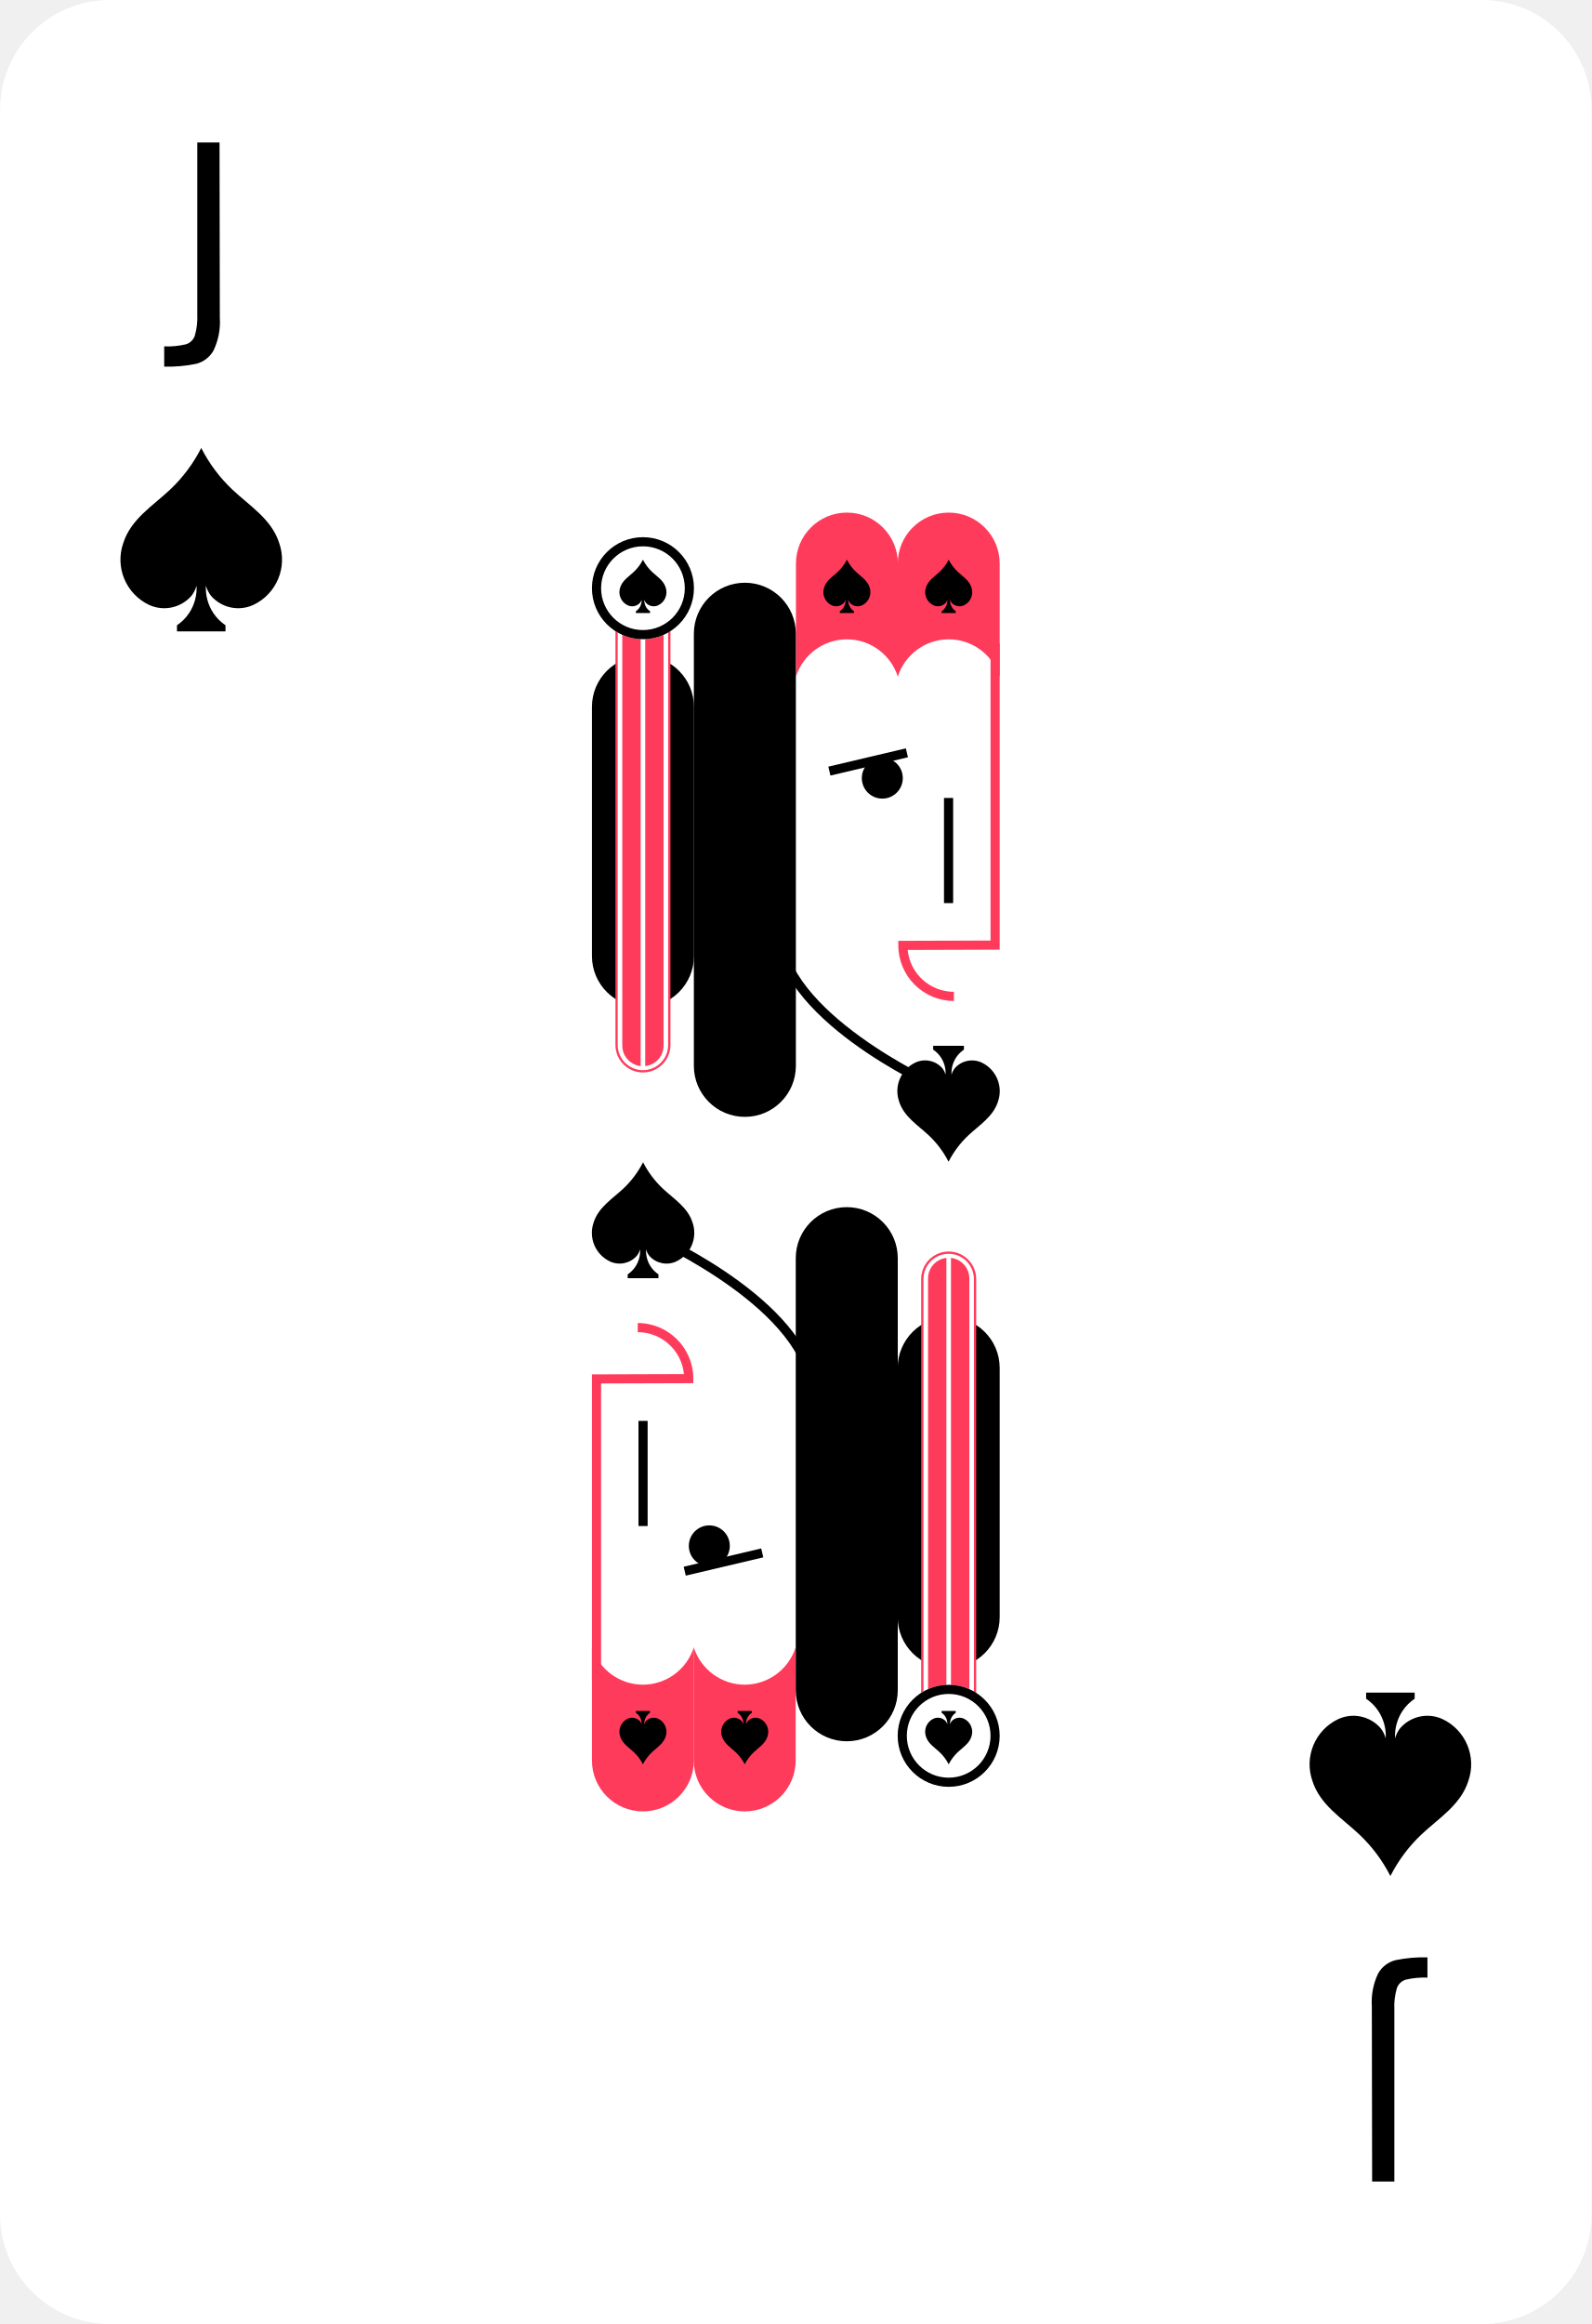
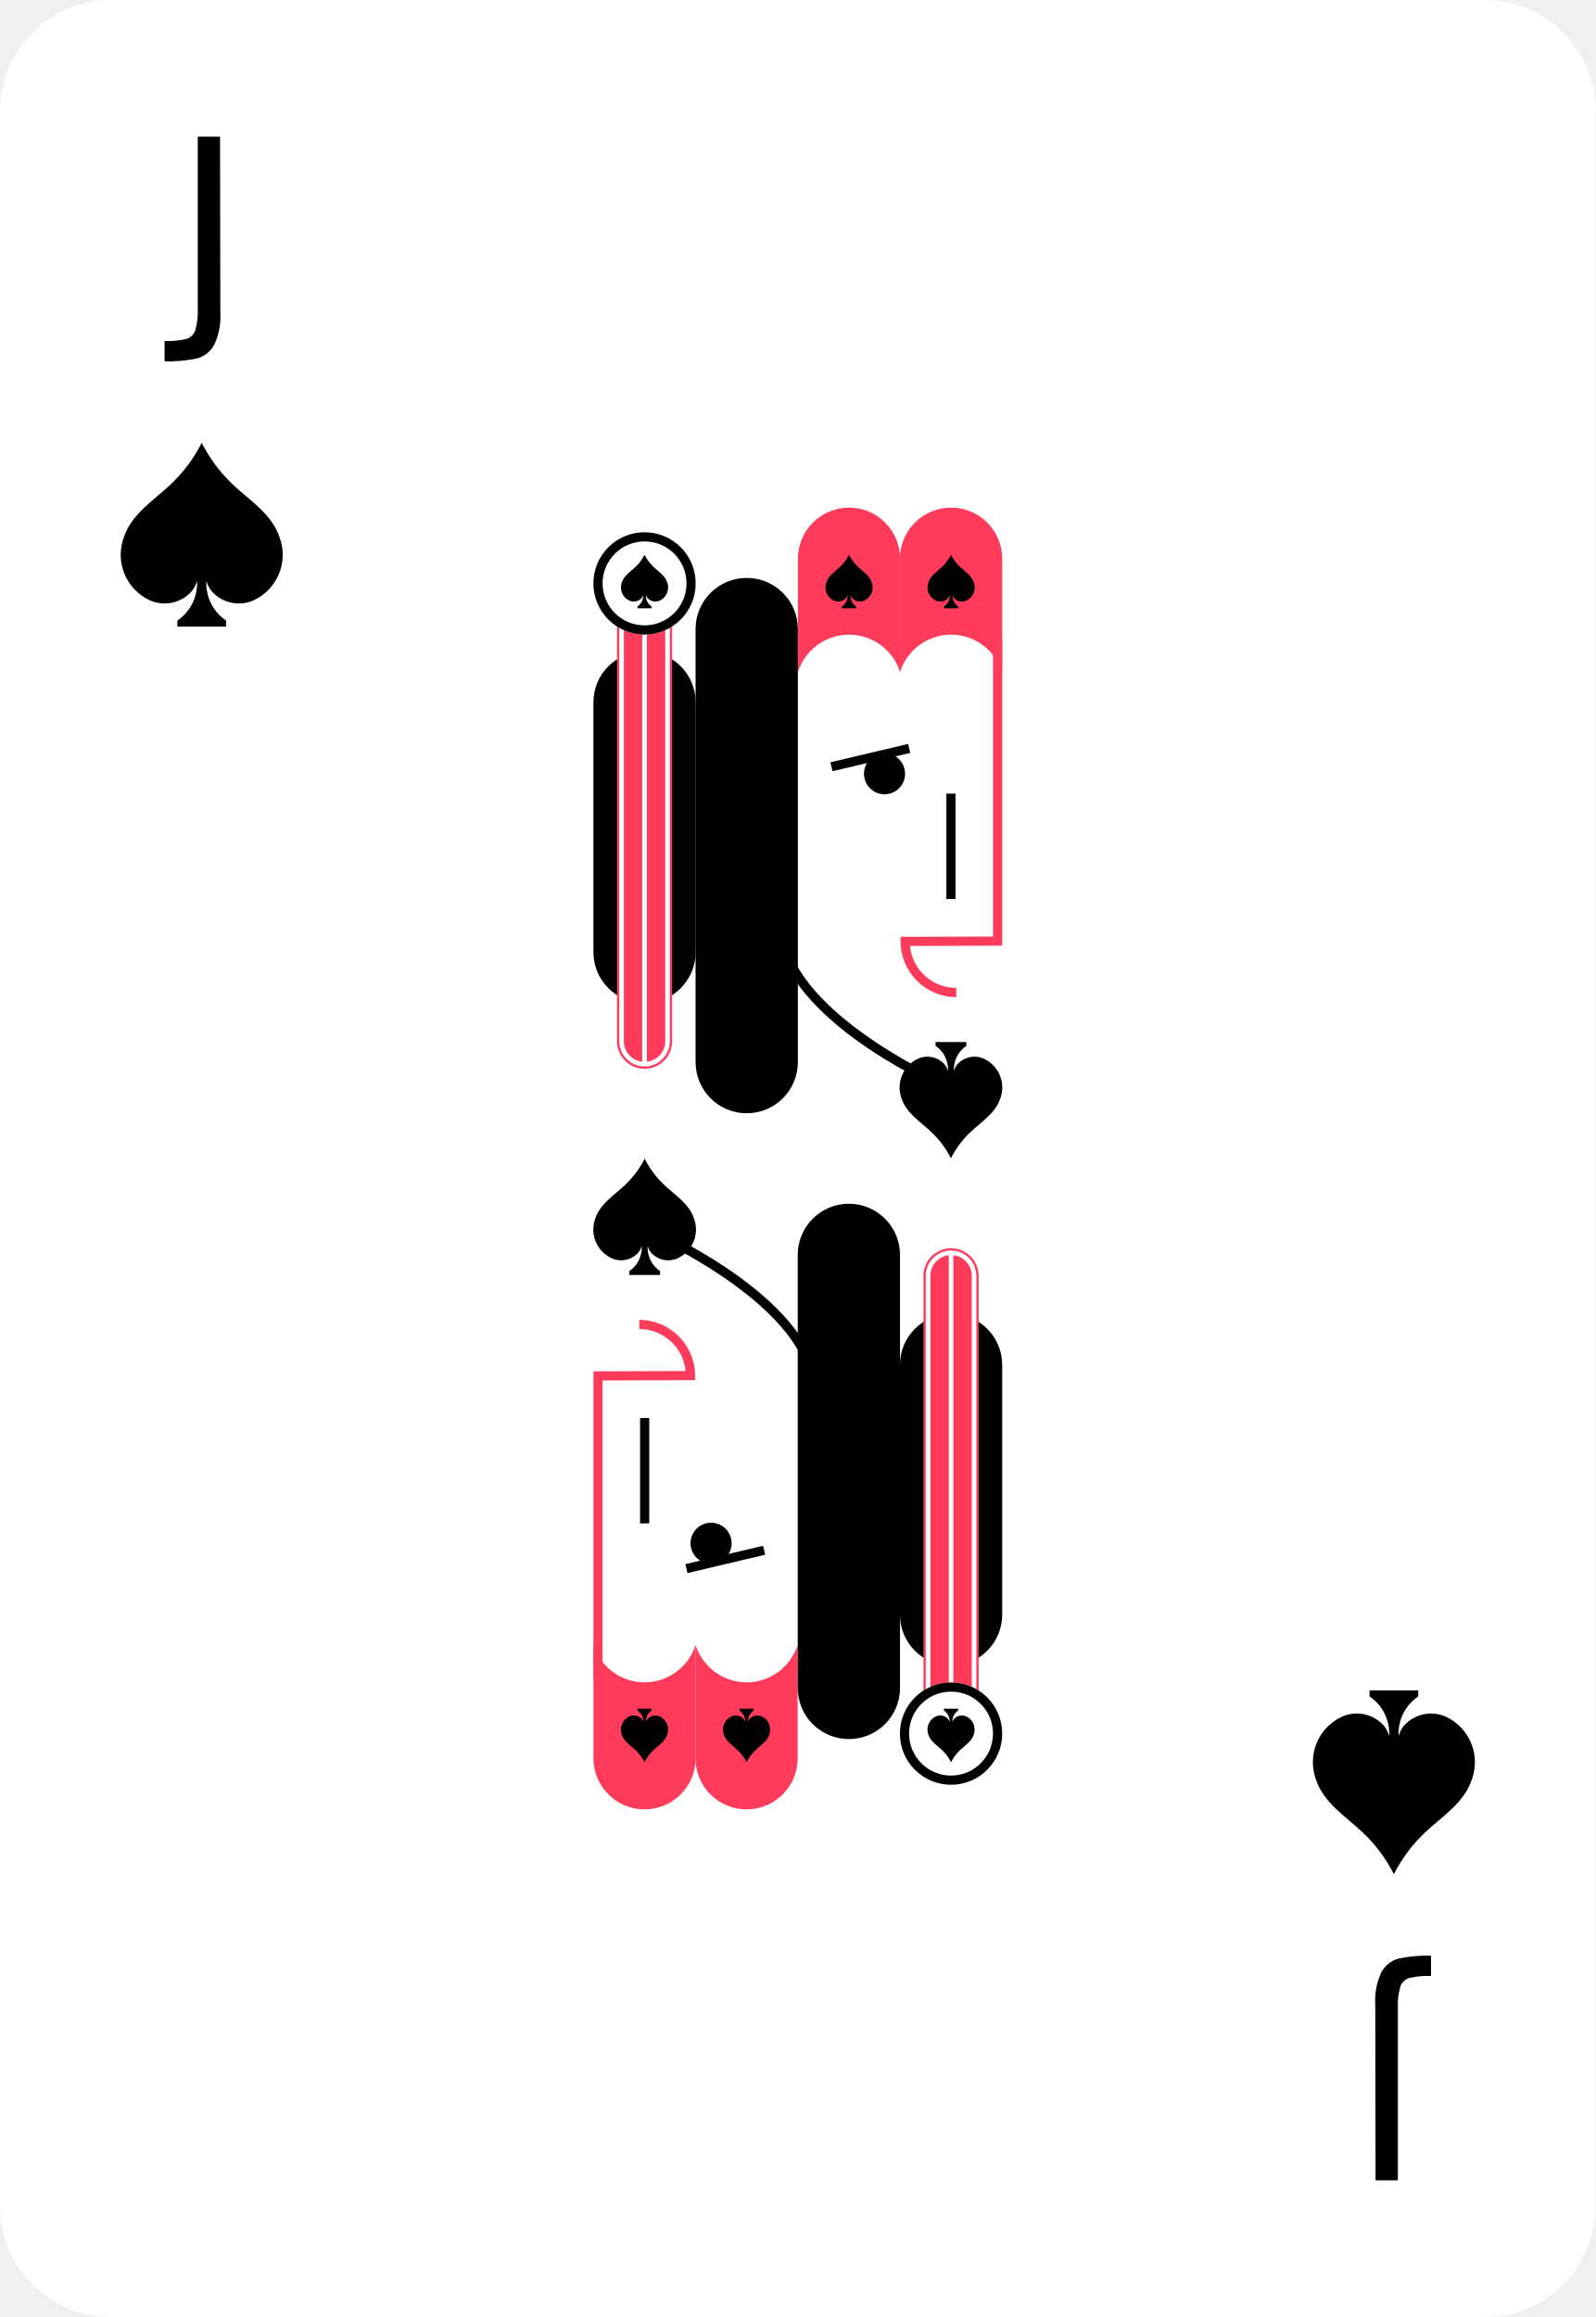
- <svg xmlns="http://www.w3.org/2000/svg" viewBox="0 0 87 127">
+ <svg xmlns="http://www.w3.org/2000/svg" viewBox="0 0 115 167">
  <defs>
    <style>.cls-1{fill:#fff;}.cls-2{fill:#ff3b5c;}</style>
  </defs>
  <g id="artwork">
-     <rect class="cls-1" x="0.002" width="86.995" height="127" rx="6" />
-     <path d="M15.26,29.672c-.413-1.3-1.614-2.027-2.554-2.913a8.29,8.29,0,0,1-1.706-2.279,8.29,8.29,0,0,1-1.706,2.279c-.941.886-2.142,1.613-2.554,2.913a2.735,2.735,0,0,0,1.418,3.388,1.976,1.976,0,0,0,2.298-.489,1.58,1.58,0,0,0,.289-.568,2.484,2.484,0,0,1-.409,1.502,2.447,2.447,0,0,1-.663.665v.332h2.653v-.332a2.448,2.448,0,0,1-.663-.665,2.484,2.484,0,0,1-.409-1.502,1.58,1.58,0,0,0,.289.568,1.976,1.976,0,0,0,2.298.489A2.735,2.735,0,0,0,15.26,29.672Z" />
-     <path d="M8.975,18.929a4.374,4.374,0,0,0,1.185-.113.741.741,0,0,0,.487-.465,3.562,3.562,0,0,0,.137-1.17V7.785h1.216l.016,9.572a3.617,3.617,0,0,1-.344,1.796,1.509,1.509,0,0,1-.952.73,7.626,7.626,0,0,1-1.744.152Z" />
-     <path d="M71.74,97.328c.413,1.3,1.614,2.027,2.554,2.913a8.29,8.29,0,0,1,1.706,2.279,8.29,8.29,0,0,1,1.706-2.279c.941-.886,2.142-1.613,2.554-2.913a2.735,2.735,0,0,0-1.418-3.388,1.976,1.976,0,0,0-2.298.489,1.58,1.58,0,0,0-.289.568,2.484,2.484,0,0,1,.409-1.502,2.447,2.447,0,0,1,.663-.665v-.332H74.674v.332a2.448,2.448,0,0,1,.663.665,2.484,2.484,0,0,1,.409,1.502,1.58,1.58,0,0,0-.289-.568,1.976,1.976,0,0,0-2.298-.489A2.735,2.735,0,0,0,71.74,97.328Z" />
-     <path d="M78.026,108.071a4.384,4.384,0,0,0-1.185.112.742.742,0,0,0-.487.466,3.562,3.562,0,0,0-.137,1.17v9.396H75.002l-.016-9.572a3.621,3.621,0,0,1,.344-1.797,1.508,1.508,0,0,1,.952-.729,7.593,7.593,0,0,1,1.744-.153Z" />
-     <path d="M51.092,59.619c-.358-.16-8.772-3.983-8.772-8.852h.5c0,4.548,8.391,8.358,8.476,8.396Z" />
-     <path class="cls-2" d="M52.141,54.7A3.041,3.041,0,0,1,49.103,51.663v-.249l5.041-.016V35.163h.5V51.896l-5.029.016a2.541,2.541,0,0,0,2.526,2.288Z" />
-     <rect x="51.6" y="43.606" width="0.5" height="5.746" />
-     <path class="cls-2" d="M51.858,34.937a2.929,2.929,0,0,0-2.786,2.047v-6.186a2.786,2.786,0,0,1,2.786-2.786h0a2.786,2.786,0,0,1,2.786,2.786v6.186A2.928,2.928,0,0,0,51.858,34.937Z" />
-     <path d="M50.616,32.096c.12-.378.47-.589.744-.847a2.41,2.41,0,0,0,.497-.663,2.41,2.41,0,0,0,.497.663c.274.258.624.469.744.847a.794.794,0,0,1-.413.985.577.577,0,0,1-.669-.142.459.459,0,0,1-.084-.165.721.721,0,0,0,.119.437.712.712,0,0,0,.193.193v.097h-.773v-.097a.712.712,0,0,0,.193-.193.721.721,0,0,0,.119-.437.459.459,0,0,1-.084.165.577.577,0,0,1-.669.142A.794.794,0,0,1,50.616,32.096Z" />
-     <path class="cls-2" d="M46.293,34.937a2.928,2.928,0,0,0-2.786,2.047v-6.186a2.786,2.786,0,0,1,2.786-2.786h0a2.786,2.786,0,0,1,2.786,2.786v6.186A2.929,2.929,0,0,0,46.293,34.937Z" />
-     <path d="M45.051,32.096c.12-.378.47-.589.744-.847a2.41,2.41,0,0,0,.497-.663,2.41,2.41,0,0,0,.497.663c.274.258.624.469.744.847a.794.794,0,0,1-.413.985.577.577,0,0,1-.669-.142.459.459,0,0,1-.084-.165.721.721,0,0,0,.119.437.712.712,0,0,0,.193.193v.097h-.773v-.097a.712.712,0,0,0,.193-.193.721.721,0,0,0,.119-.437.459.459,0,0,1-.084.165.577.577,0,0,1-.669.142A.794.794,0,0,1,45.051,32.096Z" />
-     <rect x="45.277" y="41.389" width="4.353" height="0.5" transform="translate(-8.29425 12.0107) rotate(-13.27655)" />
-     <circle cx="48.228" cy="42.522" r="1.12" />
-     <path d="M54.549,60.203c-.262.822-1.022,1.282-1.619,1.842a5.243,5.243,0,0,0-1.081,1.441,5.243,5.243,0,0,0-1.081-1.441c-.596-.56-1.357-1.02-1.619-1.842a1.728,1.728,0,0,1,.899-2.143,1.254,1.254,0,0,1,1.456.309.998.998,0,0,1,.183.359,1.568,1.568,0,0,0-.259-.949,1.55,1.55,0,0,0-.42-.42v-.21h1.681v.21a1.549,1.549,0,0,0-.42.42,1.568,1.568,0,0,0-.259.95.999.999,0,0,1,.183-.359,1.254,1.254,0,0,1,1.456-.309A1.728,1.728,0,0,1,54.549,60.203Z" />
-     <rect x="37.927" y="31.844" width="5.576" height="29.189" rx="2.788" transform="translate(81.43015 92.87788) rotate(-180)" />
-     <rect x="32.356" y="35.842" width="5.576" height="19.189" rx="2.788" />
-     <rect class="cls-2" x="33.64" y="33.009" width="3.007" height="25.599" rx="1.504" transform="translate(70.28782 91.61658) rotate(180)" />
-     <rect class="cls-1" x="35.019" y="33.353" width="0.25" height="24.982" />
-     <path class="cls-1" d="M35.144,58.483a1.38,1.38,0,0,1-1.379-1.379v-22.592a1.379,1.379,0,0,1,2.757,0v22.592A1.38,1.38,0,0,1,35.144,58.483Zm0-25.099a1.13,1.13,0,0,0-1.129,1.128v22.592a1.129,1.129,0,1,0,2.257,0v-22.592A1.13,1.13,0,0,0,35.144,33.384Z" />
-     <circle class="cls-1" cx="35.144" cy="32.143" r="2.788" />
-     <path d="M35.144,29.855a2.288,2.288,0,1,1-2.288,2.288,2.291,2.291,0,0,1,2.288-2.288m0-.5a2.788,2.788,0,1,0,2.788,2.788,2.788,2.788,0,0,0-2.788-2.788Z" />
-     <path d="M33.903,32.096c.12-.378.47-.589.744-.847a2.41,2.41,0,0,0,.497-.663,2.41,2.41,0,0,0,.497.663c.274.258.624.469.744.847a.794.794,0,0,1-.413.985.577.577,0,0,1-.669-.142.459.459,0,0,1-.084-.165.721.721,0,0,0,.119.437.712.712,0,0,0,.193.193v.097h-.773v-.097a.713.713,0,0,0,.193-.193.721.721,0,0,0,.119-.437.459.459,0,0,1-.084.165.577.577,0,0,1-.669.142A.794.794,0,0,1,33.903,32.096Z" />
-     <path d="M35.908,67.381c.358.16,8.772,3.983,8.772,8.852h-.5c0-4.548-8.391-8.358-8.476-8.396Z" />
-     <path class="cls-2" d="M34.859,72.3a3.041,3.041,0,0,1,3.038,3.038v.249l-5.041.016V91.837h-.5V75.104l5.029-.016a2.541,2.541,0,0,0-2.526-2.288Z" />
-     <rect x="34.9" y="77.648" width="0.5" height="5.746" />
-     <path class="cls-2" d="M35.142,92.063a2.929,2.929,0,0,0,2.786-2.047v6.186a2.786,2.786,0,0,1-2.786,2.786h-0a2.786,2.786,0,0,1-2.786-2.786v-6.186A2.928,2.928,0,0,0,35.142,92.063Z" />
-     <path d="M36.384,94.904c-.12.378-.47.589-.744.847a2.41,2.41,0,0,0-.497.663,2.41,2.41,0,0,0-.497-.663c-.274-.258-.624-.469-.744-.847a.794.794,0,0,1,.413-.985.577.577,0,0,1,.669.142.459.459,0,0,1,.084.165.721.721,0,0,0-.119-.437.712.712,0,0,0-.193-.193v-.097h.773v.097a.712.712,0,0,0-.193.193.721.721,0,0,0-.119.437.459.459,0,0,1,.084-.165.577.577,0,0,1,.669-.142A.794.794,0,0,1,36.384,94.904Z" />
-     <path class="cls-2" d="M40.707,92.063a2.928,2.928,0,0,0,2.786-2.047v6.186a2.786,2.786,0,0,1-2.786,2.786h-0a2.786,2.786,0,0,1-2.786-2.786v-6.186A2.929,2.929,0,0,0,40.707,92.063Z" />
-     <path d="M41.949,94.904c-.12.378-.47.589-.744.847a2.41,2.41,0,0,0-.497.663,2.41,2.41,0,0,0-.497-.663c-.274-.258-.624-.469-.744-.847a.794.794,0,0,1,.413-.985.577.577,0,0,1,.669.142.459.459,0,0,1,.084.165.721.721,0,0,0-.119-.437.712.712,0,0,0-.193-.193v-.097h.773v.097a.712.712,0,0,0-.193.193.721.721,0,0,0-.119.437.459.459,0,0,1,.084-.165.577.577,0,0,1,.669-.142A.794.794,0,0,1,41.949,94.904Z" />
-     <rect x="37.37" y="85.111" width="4.353" height="0.5" transform="translate(-18.54623 11.36331) rotate(-13.27655)" />
-     <circle cx="38.772" cy="84.478" r="1.12" />
-     <path d="M32.451,66.797c.262-.822,1.022-1.282,1.619-1.842a5.243,5.243,0,0,0,1.081-1.441,5.243,5.243,0,0,0,1.081,1.441c.596.56,1.357,1.02,1.619,1.842a1.728,1.728,0,0,1-.899,2.143,1.254,1.254,0,0,1-1.456-.309.998.998,0,0,1-.183-.359,1.568,1.568,0,0,0,.259.949,1.55,1.55,0,0,0,.42.42v.21H34.31v-.21a1.549,1.549,0,0,0,.42-.42,1.568,1.568,0,0,0,.259-.95.999.999,0,0,1-.183.359,1.254,1.254,0,0,1-1.456.309A1.728,1.728,0,0,1,32.451,66.797Z" />
-     <rect x="43.497" y="65.967" width="5.576" height="29.189" rx="2.788" />
-     <rect x="49.068" y="71.969" width="5.576" height="19.189" rx="2.788" transform="translate(103.7122 163.1268) rotate(180)" />
-     <rect class="cls-2" x="50.353" y="68.392" width="3.007" height="25.599" rx="1.504" />
-     <rect class="cls-1" x="51.731" y="68.665" width="0.25" height="24.982" />
-     <path class="cls-1" d="M51.856,68.517a1.38,1.38,0,0,1,1.379,1.379v22.592a1.379,1.379,0,0,1-2.757,0v-22.592A1.38,1.38,0,0,1,51.856,68.517Zm0,25.099a1.13,1.13,0,0,0,1.129-1.128v-22.592a1.129,1.129,0,1,0-2.257,0v22.592A1.13,1.13,0,0,0,51.856,93.616Z" />
-     <circle class="cls-1" cx="51.856" cy="94.857" r="2.788" />
-     <path d="M51.856,97.145a2.288,2.288,0,1,1,2.288-2.288,2.291,2.291,0,0,1-2.288,2.288m0,.5a2.788,2.788,0,1,0-2.788-2.788,2.788,2.788,0,0,0,2.788,2.788Z" />
-     <path d="M53.097,94.904c-.12.378-.47.589-.744.847a2.41,2.41,0,0,0-.497.663,2.41,2.41,0,0,0-.497-.663c-.274-.258-.624-.469-.744-.847a.794.794,0,0,1,.413-.985.577.577,0,0,1,.669.142.459.459,0,0,1,.084.165.721.721,0,0,0-.119-.437.712.712,0,0,0-.193-.193v-.097h.773v.097a.713.713,0,0,0-.193.193.721.721,0,0,0-.119.437.459.459,0,0,1,.084-.165.577.577,0,0,1,.669-.142A.794.794,0,0,1,53.097,94.904Z" />
+     <rect class="cls-1" width="115" height="167" rx="8" />
+     <path d="M20.169,38.782c-.546-1.718-2.133-2.679-3.377-3.85a10.959,10.959,0,0,1-2.255-3.013A10.959,10.959,0,0,1,12.283,34.932c-1.244,1.171-2.831,2.132-3.377,3.85a3.615,3.615,0,0,0,1.875,4.479,2.612,2.612,0,0,0,3.037-.647,2.089,2.089,0,0,0,.383-.751,3.283,3.283,0,0,1-.54,1.985,3.235,3.235,0,0,1-.877.878v.439h3.507V44.727a3.236,3.236,0,0,1-.877-.878,3.283,3.283,0,0,1-.54-1.985,2.089,2.089,0,0,0,.383.751,2.612,2.612,0,0,0,3.037.647A3.615,3.615,0,0,0,20.169,38.782Z" />
+     <path d="M11.861,24.581a5.783,5.783,0,0,0,1.566-.149.979.979,0,0,0,.644-.614,4.708,4.708,0,0,0,.181-1.547V9.85h1.607L15.88,22.503a4.781,4.781,0,0,1-.454,2.374,1.994,1.994,0,0,1-1.259.964,10.081,10.081,0,0,1-2.306.201Z" />
+     <path d="M94.831,128.217c.546,1.718,2.133,2.679,3.377,3.85a10.959,10.959,0,0,1,2.255,3.013,10.959,10.959,0,0,1,2.255-3.013c1.244-1.171,2.831-2.132,3.377-3.85a3.615,3.615,0,0,0-1.875-4.479,2.612,2.612,0,0,0-3.037.647,2.089,2.089,0,0,0-.383.751,3.283,3.283,0,0,1,.54-1.985,3.235,3.235,0,0,1,.877-.878V121.833H98.709v.439a3.236,3.236,0,0,1,.877.878,3.283,3.283,0,0,1,.54,1.985,2.089,2.089,0,0,0-.383-.751,2.612,2.612,0,0,0-3.037-.647A3.615,3.615,0,0,0,94.831,128.217Z" />
+     <path d="M103.14,142.419a5.796,5.796,0,0,0-1.566.147.981.981,0,0,0-.644.616,4.708,4.708,0,0,0-.181,1.547V157.15H99.142l-.021-12.653a4.787,4.787,0,0,1,.454-2.375,1.993,1.993,0,0,1,1.259-.964,10.037,10.037,0,0,1,2.306-.202Z" />
+     <path d="M67.536,78.37c-.473-.212-11.595-5.265-11.595-11.702h.661c0,6.013,11.092,11.048,11.205,11.098Z" />
+     <path class="cls-2" d="M68.922,71.868a4.02,4.02,0,0,1-4.016-4.015V67.523l6.664-.022V46.04h.661V68.16l-6.648.022a3.359,3.359,0,0,0,3.339,3.025Z" />
+     <rect x="68.207" y="57.202" width="0.661" height="7.595" />
+     <path class="cls-2" d="M68.548,45.742a3.872,3.872,0,0,0-3.683,2.706V40.27a3.683,3.683,0,0,1,3.682-3.683h.001a3.683,3.683,0,0,1,3.682,3.683v8.177A3.871,3.871,0,0,0,68.548,45.742Z" />
+     <path d="M66.907,41.987c.159-.499.621-.779.984-1.119a3.187,3.187,0,0,0,.657-.876,3.186,3.186,0,0,0,.657.876c.362.34.825.62.984,1.119a1.05,1.05,0,0,1-.546,1.302.762.762,0,0,1-.885-.188.607.607,0,0,1-.111-.218.953.953,0,0,0,.157.577.942.942,0,0,0,.255.255v.128H68.037v-.128a.942.942,0,0,0,.255-.255.953.953,0,0,0,.157-.577.607.607,0,0,1-.111.218.762.762,0,0,1-.885.188A1.05,1.05,0,0,1,66.907,41.987Z" />
+     <path class="cls-2" d="M61.192,45.742a3.871,3.871,0,0,0-3.683,2.706V40.27a3.683,3.683,0,0,1,3.682-3.683h.001a3.683,3.683,0,0,1,3.682,3.683v8.177A3.871,3.871,0,0,0,61.192,45.742Z" />
+     <path d="M59.551,41.987c.159-.499.621-.779.984-1.119a3.187,3.187,0,0,0,.657-.876,3.187,3.187,0,0,0,.657.876c.362.34.825.62.984,1.119a1.05,1.05,0,0,1-.546,1.302.762.762,0,0,1-.885-.188.607.607,0,0,1-.111-.218.953.953,0,0,0,.157.577.942.942,0,0,0,.255.255v.128H60.681v-.128a.942.942,0,0,0,.255-.255.953.953,0,0,0,.157-.577.607.607,0,0,1-.111.218.762.762,0,0,1-.885.188A1.05,1.05,0,0,1,59.551,41.987Z" />
+     <rect x="59.849" y="54.272" width="5.754" height="0.661" transform="translate(-10.86299 15.86456) rotate(-13.27655)" />
+     <circle cx="63.75" cy="55.769" r="1.48" />
+     <path d="M72.106,79.142c-.346,1.086-1.352,1.694-2.14,2.435a6.931,6.931,0,0,0-1.429,1.905,6.931,6.931,0,0,0-1.429-1.905c-.788-.74-1.794-1.348-2.14-2.435A2.284,2.284,0,0,1,66.157,76.31a1.658,1.658,0,0,1,1.925.409,1.32,1.32,0,0,1,.242.475,2.073,2.073,0,0,0-.342-1.255,2.048,2.048,0,0,0-.555-.556v-.278h2.222v.278a2.048,2.048,0,0,0-.556.556,2.073,2.073,0,0,0-.342,1.255,1.32,1.32,0,0,1,.242-.475,1.658,1.658,0,0,1,1.925-.409A2.284,2.284,0,0,1,72.106,79.142Z" />
+     <rect x="50.133" y="41.654" width="7.371" height="38.585" rx="3.685" />
+     <rect x="42.769" y="46.939" width="7.371" height="25.366" rx="3.685" />
+     <rect class="cls-2" x="44.467" y="43.193" width="3.975" height="33.84" rx="1.987" />
+     <rect class="cls-1" x="46.289" y="43.648" width="0.33" height="33.024" />
+     <path class="cls-1" d="M46.454,76.868a1.824,1.824,0,0,1-1.822-1.822V45.181a1.822,1.822,0,0,1,3.645,0V75.045A1.824,1.824,0,0,1,46.454,76.868Zm0-33.179a1.493,1.493,0,0,0-1.492,1.492V75.045a1.492,1.492,0,1,0,2.984,0V45.181A1.493,1.493,0,0,0,46.454,43.689Z" />
+     <circle class="cls-1" cx="46.454" cy="42.049" r="3.685" />
+     <path d="M46.454,39.024a3.025,3.025,0,1,1-3.024,3.025,3.028,3.028,0,0,1,3.024-3.025m0-.661a3.686,3.686,0,1,0,3.686,3.686,3.686,3.686,0,0,0-3.686-3.686Z" />
+     <path d="M44.813,41.987c.159-.499.621-.779.984-1.119a3.186,3.186,0,0,0,.657-.876,3.186,3.186,0,0,0,.657.876c.362.34.825.62.984,1.119a1.05,1.05,0,0,1-.546,1.302.762.762,0,0,1-.885-.188.607.607,0,0,1-.111-.218.953.953,0,0,0,.157.577.942.942,0,0,0,.255.255v.128H45.943v-.128a.942.942,0,0,0,.255-.255.953.953,0,0,0,.157-.577.607.607,0,0,1-.111.218.762.762,0,0,1-.885.188A1.05,1.05,0,0,1,44.813,41.987Z" />
+     <path d="M47.464,88.63c.473.212,11.595,5.265,11.595,11.702h-.661c0-6.013-11.092-11.048-11.205-11.098Z" />
+     <path class="cls-2" d="M46.078,95.132a4.02,4.02,0,0,1,4.016,4.015v.33l-6.664.022v21.461h-.661V98.84l6.648-.022a3.359,3.359,0,0,0-3.339-3.025Z" />
+     <rect x="46.132" y="102.203" width="0.661" height="7.595" />
+     <path class="cls-2" d="M46.452,121.258a3.872,3.872,0,0,0,3.683-2.706v8.177a3.683,3.683,0,0,1-3.682,3.683h-.001a3.683,3.683,0,0,1-3.682-3.683v-8.177A3.871,3.871,0,0,0,46.452,121.258Z" />
+     <path d="M48.093,125.013c-.159.499-.621.779-.984,1.119a3.187,3.187,0,0,0-.657.876,3.186,3.186,0,0,0-.657-.876c-.362-.34-.825-.62-.984-1.119a1.05,1.05,0,0,1,.546-1.302.762.762,0,0,1,.885.188.607.607,0,0,1,.111.218.953.953,0,0,0-.157-.577.942.942,0,0,0-.255-.255v-.128h1.022v.128a.942.942,0,0,0-.255.255.953.953,0,0,0-.157.577.607.607,0,0,1,.111-.218.762.762,0,0,1,.885-.188A1.05,1.05,0,0,1,48.093,125.013Z" />
+     <path class="cls-2" d="M53.808,121.258a3.871,3.871,0,0,0,3.683-2.706v8.177a3.683,3.683,0,0,1-3.682,3.683h-.001a3.683,3.683,0,0,1-3.682-3.683v-8.177A3.871,3.871,0,0,0,53.808,121.258Z" />
+     <path d="M55.449,125.013c-.159.499-.621.779-.984,1.119a3.187,3.187,0,0,0-.657.876,3.187,3.187,0,0,0-.657-.876c-.362-.34-.825-.62-.984-1.119a1.05,1.05,0,0,1,.546-1.302.762.762,0,0,1,.885.188.607.607,0,0,1,.111.218.953.953,0,0,0-.157-.577.942.942,0,0,0-.255-.255v-.128h1.022v.128a.942.942,0,0,0-.255.255.953.953,0,0,0-.157.577.607.607,0,0,1,.111-.218.762.762,0,0,1,.885-.188A1.05,1.05,0,0,1,55.449,125.013Z" />
+     <rect x="49.397" y="112.067" width="5.754" height="0.661" transform="translate(-24.41519 15.00877) rotate(-13.27655)" />
+     <circle cx="51.25" cy="111.231" r="1.48" />
+     <path d="M42.894,87.858c.346-1.086,1.352-1.694,2.14-2.435a6.931,6.931,0,0,0,1.429-1.905,6.931,6.931,0,0,0,1.429,1.905c.788.74,1.794,1.348,2.14,2.435a2.284,2.284,0,0,1-1.188,2.832,1.658,1.658,0,0,1-1.925-.409,1.32,1.32,0,0,1-.242-.475,2.073,2.073,0,0,0,.342,1.255,2.048,2.048,0,0,0,.555.556v.278h-2.222v-.278a2.048,2.048,0,0,0,.556-.556,2.073,2.073,0,0,0,.342-1.255,1.32,1.32,0,0,1-.242.475,1.658,1.658,0,0,1-1.925.409A2.284,2.284,0,0,1,42.894,87.858Z" />
+     <rect x="57.496" y="86.761" width="7.371" height="38.585" rx="3.685" />
+     <rect x="64.861" y="94.695" width="7.371" height="25.366" rx="3.685" />
+     <rect class="cls-2" x="66.558" y="89.967" width="3.975" height="33.84" rx="1.987" />
+     <rect class="cls-1" x="68.381" y="90.328" width="0.33" height="33.024" />
+     <path class="cls-1" d="M68.546,90.132a1.824,1.824,0,0,1,1.822,1.822v29.865a1.822,1.822,0,0,1-3.645,0V91.955A1.824,1.824,0,0,1,68.546,90.132Zm0,33.179a1.493,1.493,0,0,0,1.492-1.492V91.955a1.492,1.492,0,1,0-2.984,0v29.865A1.493,1.493,0,0,0,68.546,123.311Z" />
+     <circle class="cls-1" cx="68.546" cy="124.951" r="3.685" />
+     <path d="M68.546,127.976a3.025,3.025,0,1,1,3.024-3.025,3.028,3.028,0,0,1-3.024,3.025m0,.661a3.686,3.686,0,1,0-3.686-3.686,3.686,3.686,0,0,0,3.686,3.686Z" />
+     <path d="M70.187,125.013c-.159.499-.621.779-.984,1.119a3.186,3.186,0,0,0-.657.876,3.186,3.186,0,0,0-.657-.876c-.362-.34-.825-.62-.984-1.119a1.05,1.05,0,0,1,.546-1.302.762.762,0,0,1,.885.188.607.607,0,0,1,.111.218.953.953,0,0,0-.157-.577.942.942,0,0,0-.255-.255v-.128h1.022v.128a.942.942,0,0,0-.255.255.953.953,0,0,0-.157.577.607.607,0,0,1,.111-.218.762.762,0,0,1,.885-.188A1.05,1.05,0,0,1,70.187,125.013Z" />
  </g>
</svg>
